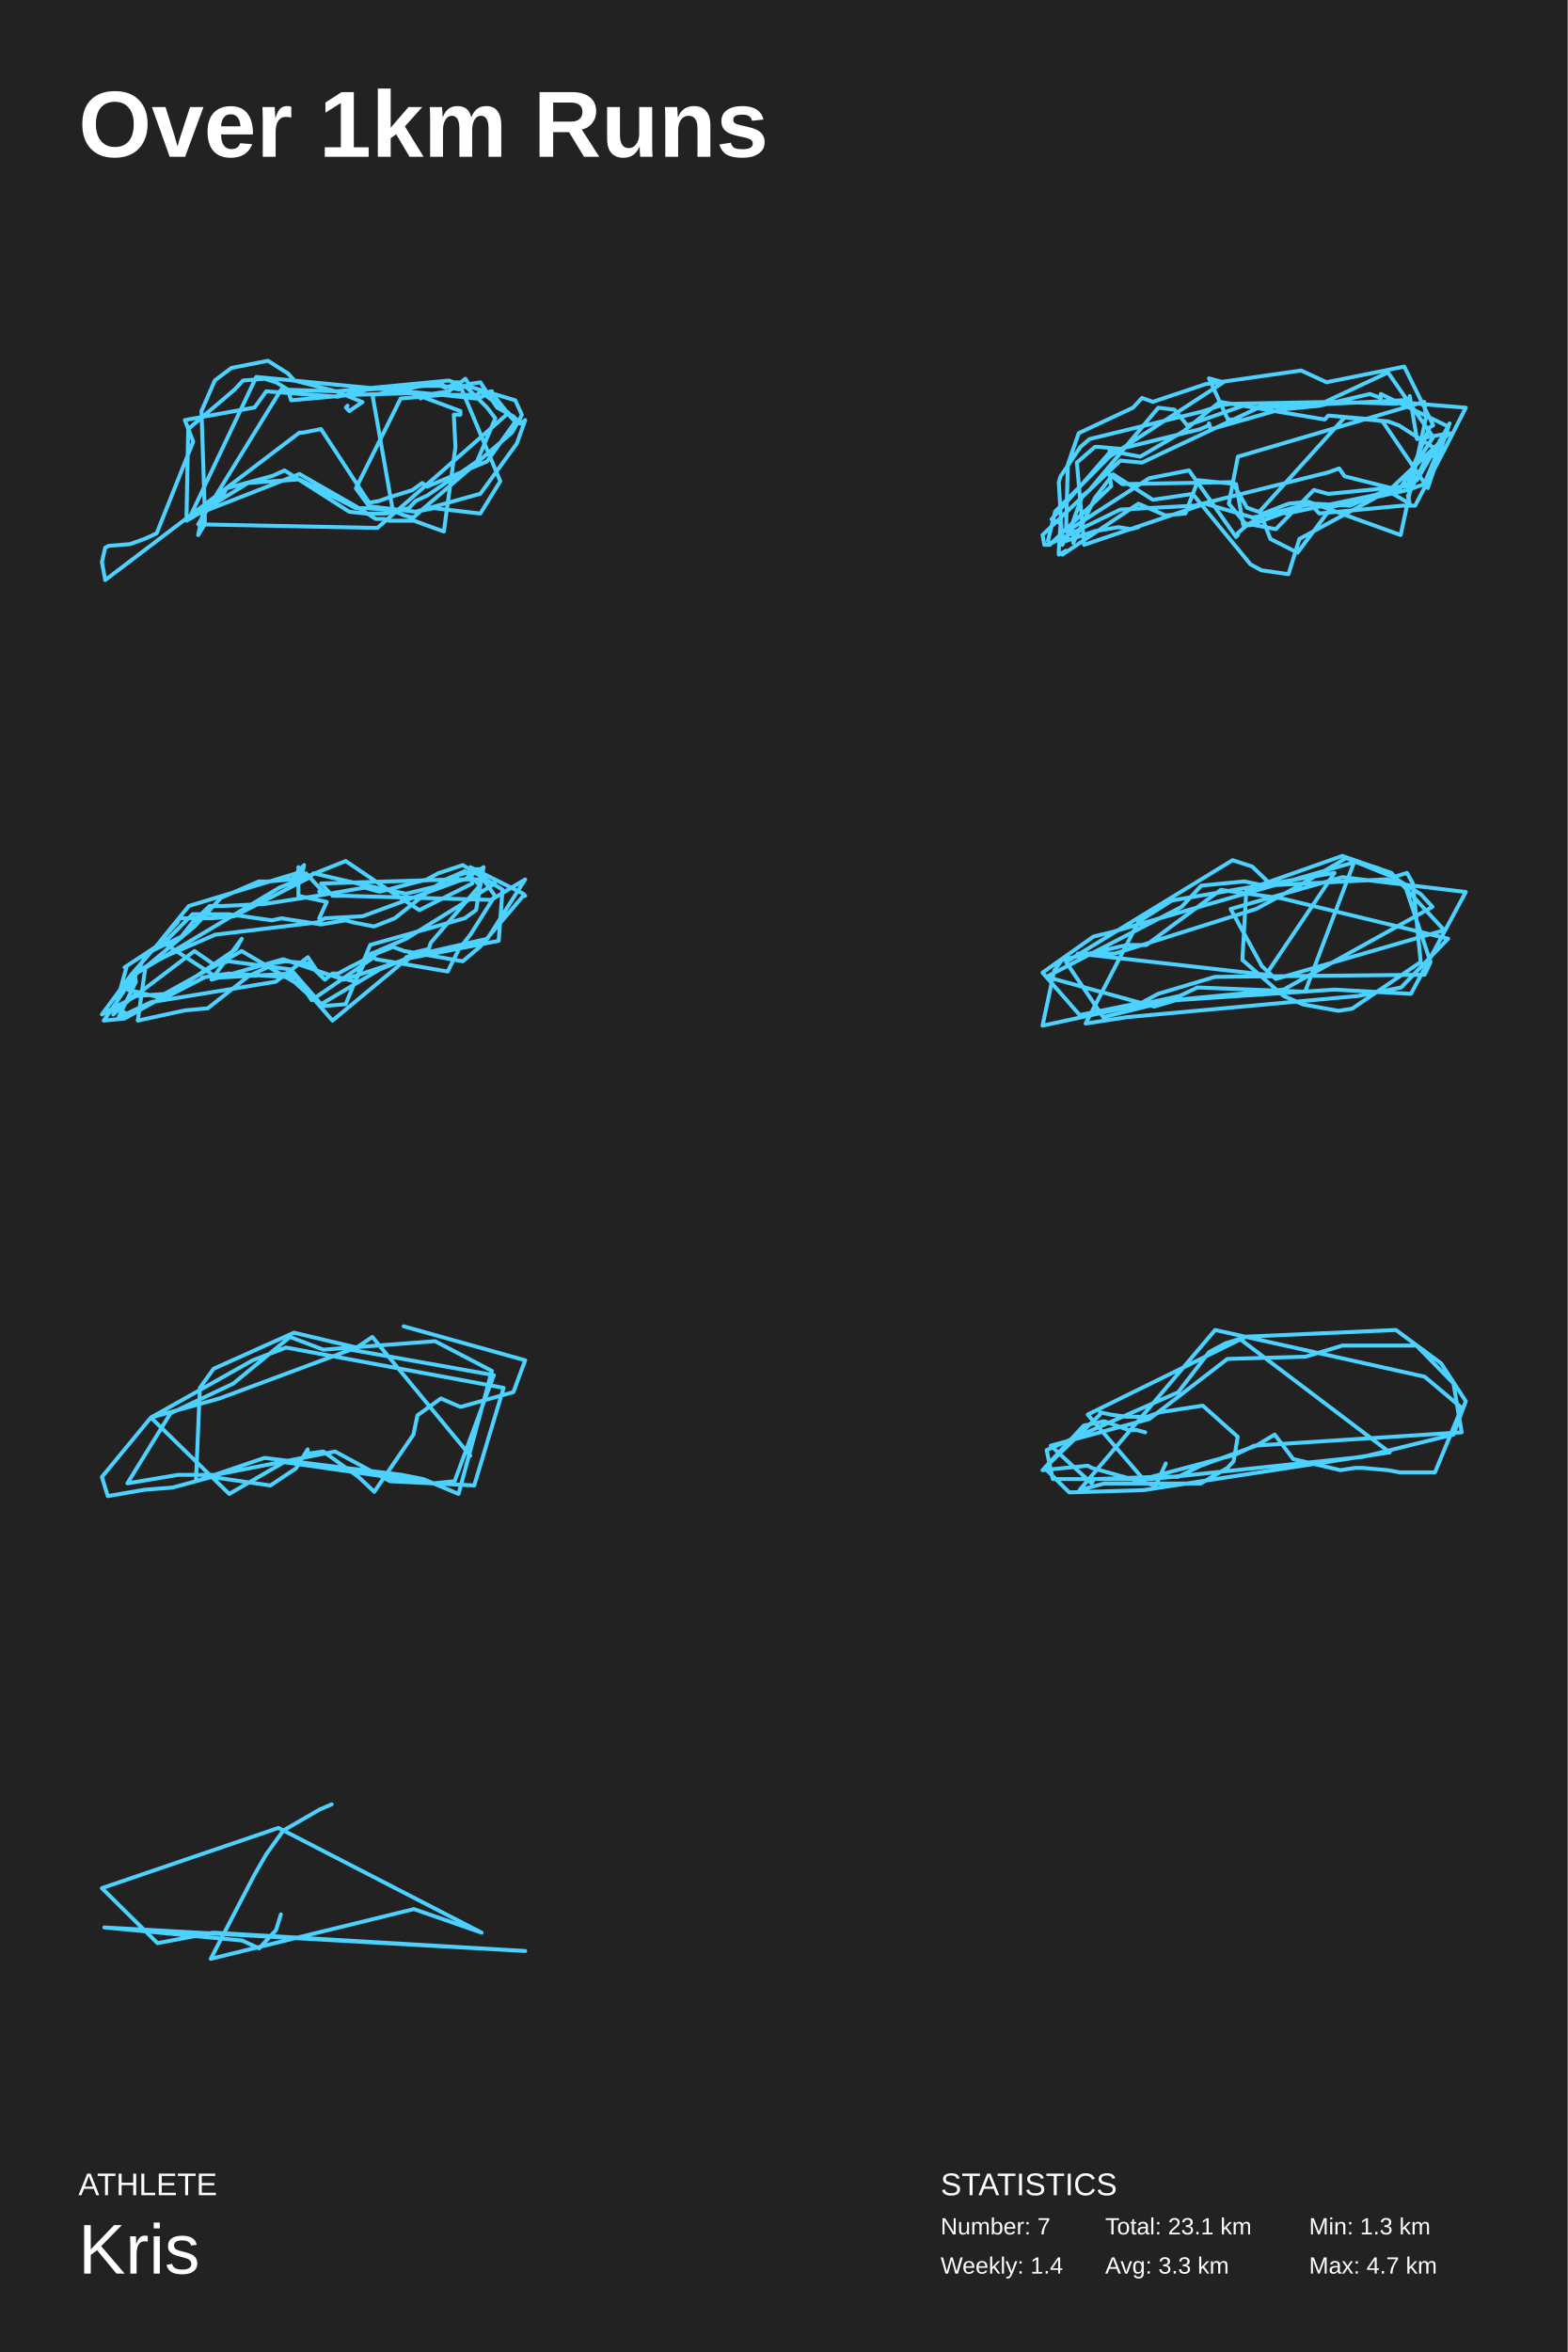
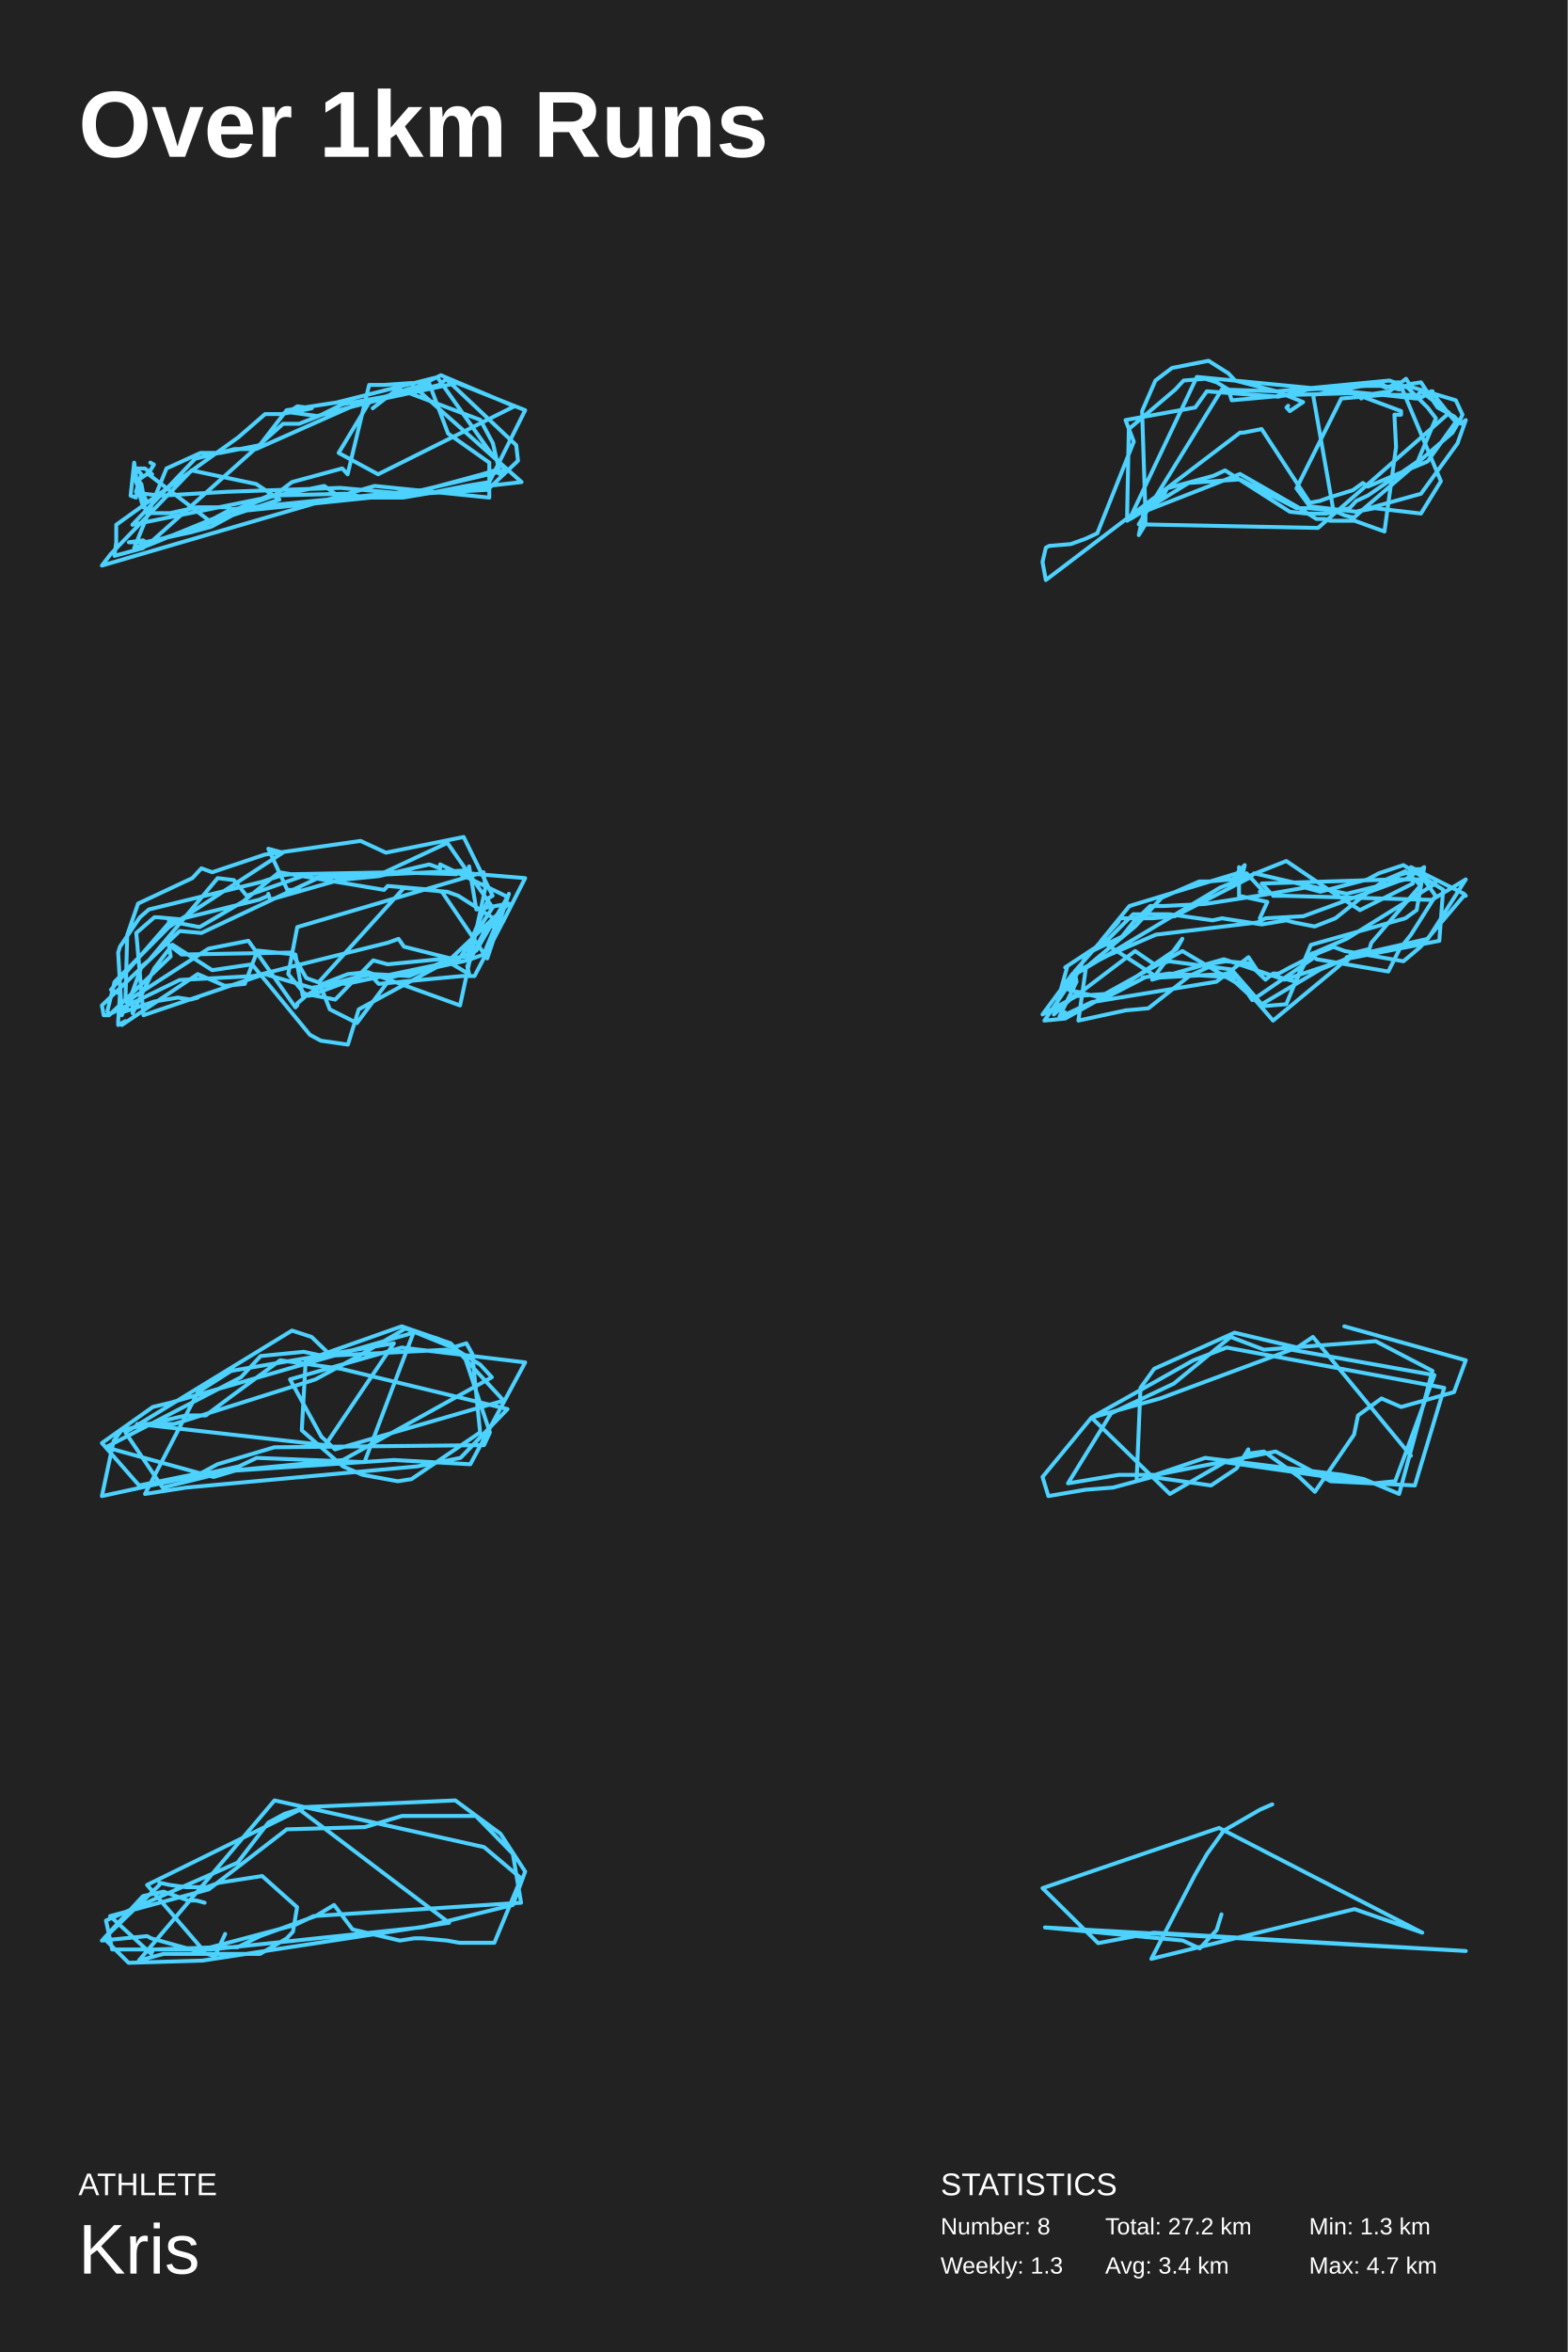
<svg xmlns="http://www.w3.org/2000/svg" baseProfile="full" height="300mm" version="1.1" viewBox="0,0,200,300" width="200mm">
  <defs />
  <rect fill="#222222" height="300" width="200" x="0" y="0" />
  <text fill="#FFFFFF" style="font-size:12px; font-family:Arial; font-weight:bold;" x="10" y="20">Over 1km Runs</text>
  <text fill="#FFFFFF" style="font-size:4px; font-family:Arial" x="10" y="280">ATHLETE</text>
  <text fill="#FFFFFF" style="font-size:9px; font-family:Arial" x="10" y="290">Kris</text>
  <text fill="#FFFFFF" style="font-size:4px; font-family:Arial" x="120" y="280">STATISTICS</text>
-   <text fill="#FFFFFF" style="font-size:3px; font-family:Arial" x="120" y="285">Number: 7</text>
-   <text fill="#FFFFFF" style="font-size:3px; font-family:Arial" x="120" y="290">Weekly: 1.4</text>
-   <text fill="#FFFFFF" style="font-size:3px; font-family:Arial" x="141" y="285">Total: 23.1 km</text>
-   <text fill="#FFFFFF" style="font-size:3px; font-family:Arial" x="141" y="290">Avg: 3.3 km</text>
+   <text fill="#FFFFFF" style="font-size:3px; font-family:Arial" x="120" y="285">Number: 8</text>
+   <text fill="#FFFFFF" style="font-size:3px; font-family:Arial" x="120" y="290">Weekly: 1.3</text>
+   <text fill="#FFFFFF" style="font-size:3px; font-family:Arial" x="141" y="285">Total: 27.2 km</text>
+   <text fill="#FFFFFF" style="font-size:3px; font-family:Arial" x="141" y="290">Avg: 3.4 km</text>
  <text fill="#FFFFFF" style="font-size:3px; font-family:Arial" x="167" y="285">Min: 1.3 km</text>
  <text fill="#FFFFFF" style="font-size:3px; font-family:Arial" x="167" y="290">Max: 4.7 km</text>
-   <polyline fill="none" points="44.341,51.747 44.129,51.976 44.129,51.976 44.553,52.435 44.553,52.435 46.247,51.289 42.859,49.913 35.871,49.684 25.282,66.877 48.153,67.336 64.882,52.664 61.282,49.913 60.647,50.601 61.282,50.601 60.012,50.372 56.412,50.372 32.694,48.079 24.224,65.96 24.224,66.19 31.635,61.605 38.2,61.146 45.4,64.814 46.882,64.814 49.635,65.043 51.118,65.043 53.024,65.273 55.353,64.814 61.282,65.502 63.824,61.376 58.529,48.767 57.894,48.767 57.259,48.538 42.859,49.913 37.565,48.538 36.718,47.621 34.176,46.016 29.518,46.933 27.4,48.538 25.706,52.435 26.129,65.273 26.129,66.877 25.282,68.253 25.918,65.273 33.541,62.292 38.2,60.459 45.4,64.585 47.941,66.19 49,66.19 49.635,66.419 52.176,66.419 52.812,66.419 55.353,67.336 56.624,67.794 58.106,57.02 57.894,52.893 58.741,52.893 58.741,52.435 52.6,50.142 44.765,50.372 37.141,51.059 36.718,49.684 35.235,48.767 33.753,48.308 31,48.538 29.941,49.684 24.012,54.727 23.8,65.502 23.8,66.419 28.459,63.209 28.882,62.292 34.812,60.688 36.294,60 44.553,65.273 46.671,65.502 49.212,65.502 52.176,64.814 53.024,63.897 54.506,63.209 60.859,58.854 63.188,53.352 62.129,51.976 59.588,49.455 58.953,49.225 58.529,49.684 56.624,49.225 56.2,48.767 49,50.142 47.518,50.372 50.059,64.814 50.482,65.273 51.541,65.731 52.388,65.96 52.812,65.96 54.082,64.814 65.306,55.186 66.365,53.352 66.576,52.893 65.729,51.059 59.588,49.225 58.529,49.225 58.106,48.996 56.835,49.455 56.2,49.225 56.2,49.225 54.294,49.225 46.882,49.684 43.071,50.601 33.965,49.913 32.482,51.976 23.588,53.581 24.647,56.332 19.988,68.024 18.506,68.711 16.6,69.399 13.847,69.628 13.424,69.858 13.0,71.692 13.424,73.984 38.2,55.186 38.624,55.186 40.953,54.727 47.094,64.126 48.365,63.897 49.635,63.439 52.6,62.522 53.871,61.605 54.506,62.063 54.506,62.063 62.129,58.854 65.729,53.81 65.094,53.123 64.035,51.747 62.553,49.913 62.765,49.913 61.071,50.83 60.647,50.83 56.412,50.372 51.118,50.83 45.4,62.292 47.094,64.585 53.024,65.273 61.282,62.98 65.941,56.561 67.0,53.581 66.365,54.04 65.518,53.123 63.4,51.976 61.282,48.767 59.8,48.996 59.376,48.308 57.259,49.913 54.294,50.372 53.659,50.83" stroke="#4dd2ff" stroke-linecap="round" stroke-linejoin="round" stroke-width="0.5" />
-   <polyline fill="none" points="158.385,53.005 157.923,53.505 157.462,53.505 156.769,53.505 156.769,53.755 154.231,48.258 156.077,48.758 141.538,58.251 134.615,65.246 133.692,68.994 133.923,69.243 133.692,69.493 142.923,64.996 152.385,64.497 169.462,60.25 170.846,59.75 171.538,60.749 178.462,62.498 182.846,55.753 178.462,49.508 177.077,47.509 168.538,51.506 166.923,51.756 162.538,51.506 161.846,51.756 161.615,51.506 145.692,59.001 142.923,58.751 133.0,68.244 133.231,69.493 133.923,69.493 141.769,61.999 141.538,60.5 143.154,61.749 157.231,61.499 159.077,64.747 161.154,65.496 164.385,64.247 166.923,63.997 178.692,68.244 181.923,53.255 181.692,51.256 157.923,58.251 156.769,64.247 158.846,66.745 162.769,67.495 167.615,62.498 169.462,62.998 179.615,61.999 180.077,60 182.385,54.504 182.846,54.254 179.154,46.76 169.231,48.758 166.0,47.259 153.769,49.008 147.077,51.256 145.692,50.757 144.538,52.006 137.615,55.253 136.231,59.251 136,67.744 136.923,68.244 136.923,69.243 139.692,63.497 142.0,60.5 147.077,63.747 152.154,62.998 159.538,71.991 160.923,72.741 164.385,73.24 165.769,68.744 176.385,62.998 180.769,61.249 184.692,54.504 184.462,54.254 176.154,50.257 176.154,50.757 174.769,50.257 168.308,51.756 163.231,52.256 154.462,54.754 154.231,54.004 154.231,54.254 153.077,54.754 142.923,57.252 140.154,57.002 139.692,57.002 137.385,59.001 138.308,69.493 153.769,64.247 159.769,65.996 161.385,65.746 165.077,64.747 166.0,64.497 166.923,63.997 168.308,65.496 178.923,64.497 180.538,64.497 184.462,57.002 187.0,52.006 178.0,51.256 178.231,51.506 178.231,51.506 170.385,51.256 157.231,51.506 155.154,51.756 155.615,51.756 153.308,52.505 139.0,56.003 137.846,57.002 135.308,60.749 135.077,61.499 135.538,69.493 135.769,68.994 136.462,67.994 136.923,67.245 146.615,60.999 151.692,60 157.692,68.494 157.923,68.244 157.923,67.994 159.077,66.995 161.846,65.246 164.154,65.496 177.308,62.748 179.846,64.247 179.615,63.248 181.923,58.501 184.231,57.502 183.538,57.502 178.462,54.254 177.077,53.755 171.538,53.255 160.692,65.246 162.077,68.744 165.538,70.492 169.462,65.246 169.462,64.747 179.615,62.498 181.692,61.749 184.923,54.004 182.154,62.248 176.385,53.755 175.231,53.505 169.462,53.005 169.0,53.505 155.615,51.256 151,55.004 145.462,58.251 141.538,57.502 141.769,57.502 141.308,58.001 134.154,66.246 135.308,66.745 135.077,70.243 135.077,70.742 136,70.243 135.538,70.742 145.231,64.247 148.692,65.746 151.231,65.496 152.846,61.249 157.692,61.749 158.615,66.995 159.538,66.995 166.231,64.497 167.615,64.247 172.231,64.497 177.538,62.248 184.923,55.253 180.769,56.003 179.846,50.507 179.846,51.007 159.769,52.006 159.308,51.506 151.462,54.254 149.846,52.256 147.769,52.006 139.0,62.498 138.077,63.248 136,68.994 139.692,67.744 142.692,67.245 144.308,67.495 145.231,67.245" stroke="#4dd2ff" stroke-linecap="round" stroke-linejoin="round" stroke-width="0.5" />
-   <polyline fill="none" points="40.723,117.129 41.687,115.042 38.071,114.259 38.071,110.605 38.312,110.866 38.554,111.388 38.795,110.344 37.83,111.388 31.804,113.215 24.089,115.563 20.473,120 27.705,124.698 37.348,124.176 36.384,124.176 40.964,128.351 44.098,128.09 47.232,120.522 59.286,117.129 60.732,116.085 61.696,110.605 59.286,112.171 51.812,113.998 46.75,112.954 40.0,111.388 39.518,111.91 29.875,116.868 26.982,117.129 22.884,117.129 22.643,117.651 21.196,119.217 17.098,123.915 17.339,125.219 15.17,129.656 15.893,129.134 15.411,129.656 19.268,127.829 35.179,125.219 39.277,122.088 40.482,123.915 45.304,125.219 46.991,121.827 51.812,119.739 63.143,112.693 61.214,112.171 57.839,112.171 40.964,112.693 42.17,113.998 41.205,113.737 39.036,111.388 37.107,112.171 34.214,112.432 33.009,112.432 28.188,114.52 24.812,118.173 18.545,123.393 17.58,130.178 23.607,128.873 26.5,128.612 31.804,124.437 34.696,123.132 33.25,123.132 36.384,122.61 39.277,122.871 41.446,124.958 42.411,124.176 43.134,124.176 44.58,123.393 48.196,121.566 50.125,120.783 51.571,121.305 59.045,122.61 61.214,120.783 66.759,114.259 67.0,114.259 66.759,113.998 60.009,110.605 60.25,112.693 53.5,116.085 49.884,113.737 44.098,109.822 35.661,113.215 17.339,124.176 13.241,130.178 15.893,129.917 22.884,126.002 30.116,121.044 30.839,119.739 26.982,124.958 36.143,122.349 43.857,124.958 51.812,122.349 51.571,122.349 63.625,120 64.107,113.476 59.045,110.344 55.911,111.388 54.464,112.171 48.438,113.737 46.509,113.215 40.482,114.259 33.732,115.303 28.429,115.563 26.741,115.563 24.571,117.651 23.125,119.478 18.786,121.566 18.304,122.349 16.375,126.263 20.714,127.307 20.473,127.568 26.018,124.698 25.777,124.698 29.152,124.176 37.83,124.698 39.759,127.568 47.714,122.088 47.232,122.088 47.473,121.566 46.75,122.088 47.714,122.088 47.955,122.349 57.116,123.915 58.562,121.044 60.009,119.217 63.143,114.259 60.732,110.866 61.214,110.866 58.321,111.649 58.321,112.432 46.268,116.868 41.446,117.129 40.482,117.651 27.464,119.217 21.438,121.827 16.857,124.176 13.0,129.395 17.339,127.046 20.955,126.785 30.839,121.305 38.795,126.002 42.411,130.178 50.607,123.393 52.054,122.088 52.536,121.566 54.705,121.044 54.946,120.261 61.214,112.954 60.732,112.432 59.286,111.127 56.875,112.171 54.946,113.476 50.366,117.129 47.714,118.173 45.062,117.651 44.098,117.39 40.964,117.912 35.902,117.129 34.696,117.39 29.152,116.607 24.571,116.607 21.438,119.739 15.893,123.393 16.134,123.393 14.446,129.395 17.58,126.524 17.58,126.785 24.812,121.305 27.464,123.132 29.152,122.61 37.107,123.654 40.964,128.09 48.438,123.654 52.295,122.088 51.812,122.61 51.812,122.088 62.179,119.739 67.0,112.171 62.661,114.781 43.857,114.259 42.411,114.259 42.411,113.998 40.723,113.737" stroke="#4dd2ff" stroke-linecap="round" stroke-linejoin="round" stroke-width="0.5" />
-   <polyline fill="none" points="162.5,112.963 162.0,112.693 159.75,110.528 157.25,109.716 136,122.706 140.75,129.743 149.5,127.578 163.75,126.225 182.75,115.67 181.25,114.046 177.75,111.881 171.75,109.445 165.75,112.963 160.25,115.94 142.25,121.624 137.5,121.624 161.5,124.33 170.25,111.34 149.5,114.858 145.25,117.564 138.5,130.555 143.75,129.743 173.25,127.037 178.75,125.954 184.75,119.729 163.5,114.587 155.75,113.505 149.5,118.106 146.25,120.541 143.75,120.541 135.5,122.436 134.5,123.789 133.0,130.826 150.5,127.037 152.75,125.954 166.5,126.495 172.75,109.986 141.75,118.917 139.5,119.459 133.0,124.06 137.75,129.472 145.75,127.849 147.75,126.766 155.0,124.601 181.75,124.33 182.5,122.706 179.25,112.963 177.0,112.152 161.25,112.963 158.75,112.422 153.25,112.963 150.75,115.67 133.5,124.601 147.25,128.39 150.0,127.578 170.25,126.225 180,126.766 187.0,113.775 171.25,111.881 157.0,115.94 161,123.248 162.75,124.871 184.25,118.647 177.5,111.34 171.25,109.174 159,113.505 158.5,122.436 163.75,127.037 166.25,128.119 170.75,128.931 172.5,128.66 181.25,122.706 180.25,112.693 179.5,111.34 177.75,111.881 176.0,110.798 173.5,109.986" stroke="#4dd2ff" stroke-linecap="round" stroke-linejoin="round" stroke-width="0.5" />
-   <polyline fill="none" points="60,185.683 47.5,170.528 45.5,171.881 37.5,169.986 27.25,174.587 25.5,177.023 25.0,188.931 33.75,185.954 51.25,188.119 54,188.66 58.5,190.555 62.75,174.858 55.5,171.069 41.25,172.152 37.0,170.528 29.75,176.482 21.75,180.271 16.25,189.202 22.75,188.119 27.5,188.119 42.75,185.142 49.75,188.931 60.5,189.472 64.25,177.023 36.5,171.881 32.25,173.505 19.25,180.812 29.25,190.555 36.25,186.495 49.5,188.39 55.25,189.202 58,188.931 63,175.399 44.75,172.152 28.0,178.376 19.25,180.812 13.0,188.39 13.75,190.826 18.5,190.014 22.0,189.743 27,188.39 34.5,189.472 37.75,187.307 39.25,184.871 39.25,185.413 41.25,185.142 43.5,186.766 45.75,188.39 47.75,190.284 52.75,182.977 53.25,180.541 56.25,178.376 58.75,179.459 65.5,177.564 67.0,173.505 51.5,169.174" stroke="#4dd2ff" stroke-linecap="round" stroke-linejoin="round" stroke-width="0.5" />
-   <polyline fill="none" points="146.107,182.696 145.058,182.412 144.01,182.412 140.864,181.277 138.243,181.845 133.262,187.236 136.408,190.358 145.845,190.074 177.301,185.25 158.165,170.777 156.33,171.345 154.233,172.48 150.301,177.588 133.524,184.966 134.311,188.655 146.893,188.655 173.893,185.817 185.427,182.98 187.0,178.723 183.854,173.899 178.087,169.642 158.951,170.494 138.767,180.426 145.845,188.655 157.641,185.534 160.0,184.399 186.476,182.696 185.427,176.453 180.709,171.629 171.272,171.629 166.553,173.048 156.592,173.331 146.631,180.993 134.049,184.399 139.291,189.223 139.553,188.655 139.816,188.655 147.68,188.371 149.252,188.371 150.301,188.371 153.184,186.953 160.262,184.399 162.621,182.98 164.981,186.101 171.01,187.52 172.845,187.236 173.893,187.236 177.039,187.52 178.612,187.804 180.184,187.804 183.068,187.804 186.476,179.574 181.757,175.601 155.019,169.642 137.718,190.074 140.864,189.223 153.184,189.223 156.592,187.236 157.379,186.385 157.903,183.263 153.447,179.291 147.942,180.142 146.369,180.709 145.058,180.709 143.748,180.709 141.65,180.426 140.34,180.142 140.34,180.426 133.0,187.52 138.767,186.953 139.291,187.236 147.417,189.506 148.728,186.669" stroke="#4dd2ff" stroke-linecap="round" stroke-linejoin="round" stroke-width="0.5" />
-   <polyline fill="none" points="42.314,230.146 40.771,230.814 36.143,233.486 33.983,236.493 32.44,239.165 26.886,249.854 52.806,243.507 61.446,246.514 35.526,233.152 13.0,240.835 20.097,247.85 27.194,246.514 67.0,248.852 13.309,245.846 30.897,247.516 33.057,248.518 35.217,246.18 35.834,244.176" stroke="#4dd2ff" stroke-linecap="round" stroke-linejoin="round" stroke-width="0.5" />
+   <polyline fill="none" points="19.178,59.009 19.636,59.257 19.178,60 18.72,60.495 17.576,61.239 18.034,61.734 18.263,62.972 20.551,63.22 29.017,62.725 43.432,62.229 51.669,62.972 54.415,62.972 59.449,61.982 62.424,61.486 67.0,52.321 58.305,48.853 56.017,49.349 45.492,51.578 32.678,57.275 29.932,57.275 24.898,58.514 16.89,66.936 41.373,61.982 43.432,63.468 49.153,63.22 62.195,62.477 66.085,58.762 65.856,56.78 56.932,48.358 56.017,49.101 47.093,51.33 43.203,57.771 48.237,60.495 65.627,51.826 56.246,47.863 51.669,50.092 40.458,53.064 36.797,52.569 37.941,51.826 39.771,52.074 38.627,52.321 35.881,52.817 33.822,52.817 30.39,55.789 14.831,66.936 14.831,69.165 14.602,70.899 18.263,69.908 18.034,69.908 30.161,64.954 31.992,64.211 34.28,63.22 44.119,62.972 46.636,63.468 51.898,62.972 64.483,60 62.424,57.523 55.788,48.11 42.975,51.33 36.568,52.321 33.136,56.78 28.102,57.771 25.585,57.771 21.237,59.752 17.119,69.908 35.653,63.716 32.678,61.734 24.441,60 14.144,70.651 13.0,72.137 47.78,61.982 62.424,63.468 62.424,59.009 57.161,55.294 54.644,48.606 54.415,49.101 52.127,49.597 49.153,50.587 43.661,51.578 40.686,53.064 38.169,54.055 36.11,54.055 18.949,69.413 18.263,68.917 16.432,69.165 18.492,69.165 24.212,67.926 26.958,67.183 30.619,65.202 47.322,63.468 49.153,63.468 51.441,63.468 55.788,62.725 66.542,61.486 52.585,49.101 52.585,48.853 48.924,49.101 47.093,49.101 44.347,60.495 43.661,59.752 37.254,61.486 34.966,63.22 29.475,65.202 29.246,64.706 25.127,64.706 21.695,65.449 18.72,65.449 17.119,60.743 18.72,63.963 18.263,64.706 17.576,62.229 17.119,59.009 16.661,63.22 17.347,63.468 17.576,62.229 17.347,62.725 18.034,60.495 17.347,59.752 18.492,59.752 19.407,60.495 18.949,60.495 26.729,66.44 29.017,65.202 29.475,64.954 54.186,62.477 61.508,60.495 63.11,60 63.797,60.495 62.881,56.532 61.28,53.56 50.754,49.597 47.551,52.074" stroke="#4dd2ff" stroke-linecap="round" stroke-linejoin="round" stroke-width="0.5" />
+   <polyline fill="none" points="164.341,51.747 164.129,51.976 164.129,51.976 164.553,52.435 164.553,52.435 166.247,51.289 162.859,49.913 155.871,49.684 145.282,66.877 168.153,67.336 184.882,52.664 181.282,49.913 180.647,50.601 181.282,50.601 180.012,50.372 176.412,50.372 152.694,48.079 144.224,65.96 144.224,66.19 151.635,61.605 158.2,61.146 165.4,64.814 166.882,64.814 169.635,65.043 171.118,65.043 173.024,65.273 175.353,64.814 181.282,65.502 183.824,61.376 178.529,48.767 177.894,48.767 177.259,48.538 162.859,49.913 157.565,48.538 156.718,47.621 154.176,46.016 149.518,46.933 147.4,48.538 145.706,52.435 146.129,65.273 146.129,66.877 145.282,68.253 145.918,65.273 153.541,62.292 158.2,60.459 165.4,64.585 167.941,66.19 169,66.19 169.635,66.419 172.176,66.419 172.812,66.419 175.353,67.336 176.624,67.794 178.106,57.02 177.894,52.893 178.741,52.893 178.741,52.435 172.6,50.142 164.765,50.372 157.141,51.059 156.718,49.684 155.235,48.767 153.753,48.308 151,48.538 149.941,49.684 144.012,54.727 143.8,65.502 143.8,66.419 148.459,63.209 148.882,62.292 154.812,60.688 156.294,60 164.553,65.273 166.671,65.502 169.212,65.502 172.176,64.814 173.024,63.897 174.506,63.209 180.859,58.854 183.188,53.352 182.129,51.976 179.588,49.455 178.953,49.225 178.529,49.684 176.624,49.225 176.2,48.767 169,50.142 167.518,50.372 170.059,64.814 170.482,65.273 171.541,65.731 172.388,65.96 172.812,65.96 174.082,64.814 185.306,55.186 186.365,53.352 186.576,52.893 185.729,51.059 179.588,49.225 178.529,49.225 178.106,48.996 176.835,49.455 176.2,49.225 176.2,49.225 174.294,49.225 166.882,49.684 163.071,50.601 153.965,49.913 152.482,51.976 143.588,53.581 144.647,56.332 139.988,68.024 138.506,68.711 136.6,69.399 133.847,69.628 133.424,69.858 133.0,71.692 133.424,73.984 158.2,55.186 158.624,55.186 160.953,54.727 167.094,64.126 168.365,63.897 169.635,63.439 172.6,62.522 173.871,61.605 174.506,62.063 174.506,62.063 182.129,58.854 185.729,53.81 185.094,53.123 184.035,51.747 182.553,49.913 182.765,49.913 181.071,50.83 180.647,50.83 176.412,50.372 171.118,50.83 165.4,62.292 167.094,64.585 173.024,65.273 181.282,62.98 185.941,56.561 187.0,53.581 186.365,54.04 185.518,53.123 183.4,51.976 181.282,48.767 179.8,48.996 179.376,48.308 177.259,49.913 174.294,50.372 173.659,50.83" stroke="#4dd2ff" stroke-linecap="round" stroke-linejoin="round" stroke-width="0.5" />
+   <polyline fill="none" points="38.385,113.005 37.923,113.505 37.462,113.505 36.769,113.505 36.769,113.755 34.231,108.258 36.077,108.758 21.538,118.251 14.615,125.246 13.692,128.994 13.923,129.243 13.692,129.493 22.923,124.996 32.385,124.497 49.462,120.25 50.846,119.75 51.538,120.749 58.462,122.498 62.846,115.753 58.462,109.508 57.077,107.509 48.538,111.506 46.923,111.756 42.538,111.506 41.846,111.756 41.615,111.506 25.692,119.001 22.923,118.751 13.0,128.244 13.231,129.493 13.923,129.493 21.769,121.999 21.538,120.5 23.154,121.749 37.231,121.499 39.077,124.747 41.154,125.496 44.385,124.247 46.923,123.997 58.692,128.244 61.923,113.255 61.692,111.256 37.923,118.251 36.769,124.247 38.846,126.745 42.769,127.495 47.615,122.498 49.462,122.998 59.615,121.999 60.077,120 62.385,114.504 62.846,114.254 59.154,106.76 49.231,108.758 46.0,107.259 33.769,109.008 27.077,111.256 25.692,110.757 24.538,112.006 17.615,115.253 16.231,119.251 16,127.744 16.923,128.244 16.923,129.243 19.692,123.497 22.0,120.5 27.077,123.747 32.154,122.998 39.538,131.991 40.923,132.741 44.385,133.24 45.769,128.744 56.385,122.998 60.769,121.249 64.692,114.504 64.462,114.254 56.154,110.257 56.154,110.757 54.769,110.257 48.308,111.756 43.231,112.256 34.462,114.754 34.231,114.004 34.231,114.254 33.077,114.754 22.923,117.252 20.154,117.002 19.692,117.002 17.385,119.001 18.308,129.493 33.769,124.247 39.769,125.996 41.385,125.746 45.077,124.747 46.0,124.497 46.923,123.997 48.308,125.496 58.923,124.497 60.538,124.497 64.462,117.002 67.0,112.006 58.0,111.256 58.231,111.506 58.231,111.506 50.385,111.256 37.231,111.506 35.154,111.756 35.615,111.756 33.308,112.505 19.0,116.003 17.846,117.002 15.308,120.749 15.077,121.499 15.538,129.493 15.769,128.994 16.462,127.994 16.923,127.245 26.615,120.999 31.692,120 37.692,128.494 37.923,128.244 37.923,127.994 39.077,126.995 41.846,125.246 44.154,125.496 57.308,122.748 59.846,124.247 59.615,123.248 61.923,118.501 64.231,117.502 63.538,117.502 58.462,114.254 57.077,113.755 51.538,113.255 40.692,125.246 42.077,128.744 45.538,130.492 49.462,125.246 49.462,124.747 59.615,122.498 61.692,121.749 64.923,114.004 62.154,122.248 56.385,113.755 55.231,113.505 49.462,113.005 49.0,113.505 35.615,111.256 31,115.004 25.462,118.251 21.538,117.502 21.769,117.502 21.308,118.001 14.154,126.246 15.308,126.745 15.077,130.243 15.077,130.742 16,130.243 15.538,130.742 25.231,124.247 28.692,125.746 31.231,125.496 32.846,121.249 37.692,121.749 38.615,126.995 39.538,126.995 46.231,124.497 47.615,124.247 52.231,124.497 57.538,122.248 64.923,115.253 60.769,116.003 59.846,110.507 59.846,111.007 39.769,112.006 39.308,111.506 31.462,114.254 29.846,112.256 27.769,112.006 19.0,122.498 18.077,123.248 16,128.994 19.692,127.744 22.692,127.245 24.308,127.495 25.231,127.245" stroke="#4dd2ff" stroke-linecap="round" stroke-linejoin="round" stroke-width="0.5" />
+   <polyline fill="none" points="160.723,117.129 161.687,115.042 158.071,114.259 158.071,110.605 158.312,110.866 158.554,111.388 158.795,110.344 157.83,111.388 151.804,113.215 144.089,115.563 140.473,120 147.705,124.698 157.348,124.176 156.384,124.176 160.964,128.351 164.098,128.09 167.232,120.522 179.286,117.129 180.732,116.085 181.696,110.605 179.286,112.171 171.812,113.998 166.75,112.954 160.0,111.388 159.518,111.91 149.875,116.868 146.982,117.129 142.884,117.129 142.643,117.651 141.196,119.217 137.098,123.915 137.339,125.219 135.17,129.656 135.893,129.134 135.411,129.656 139.268,127.829 155.179,125.219 159.277,122.088 160.482,123.915 165.304,125.219 166.991,121.827 171.812,119.739 183.143,112.693 181.214,112.171 177.839,112.171 160.964,112.693 162.17,113.998 161.205,113.737 159.036,111.388 157.107,112.171 154.214,112.432 153.009,112.432 148.188,114.52 144.812,118.173 138.545,123.393 137.58,130.178 143.607,128.873 146.5,128.612 151.804,124.437 154.696,123.132 153.25,123.132 156.384,122.61 159.277,122.871 161.446,124.958 162.411,124.176 163.134,124.176 164.58,123.393 168.196,121.566 170.125,120.783 171.571,121.305 179.045,122.61 181.214,120.783 186.759,114.259 187.0,114.259 186.759,113.998 180.009,110.605 180.25,112.693 173.5,116.085 169.884,113.737 164.098,109.822 155.661,113.215 137.339,124.176 133.241,130.178 135.893,129.917 142.884,126.002 150.116,121.044 150.839,119.739 146.982,124.958 156.143,122.349 163.857,124.958 171.812,122.349 171.571,122.349 183.625,120 184.107,113.476 179.045,110.344 175.911,111.388 174.464,112.171 168.438,113.737 166.509,113.215 160.482,114.259 153.732,115.303 148.429,115.563 146.741,115.563 144.571,117.651 143.125,119.478 138.786,121.566 138.304,122.349 136.375,126.263 140.714,127.307 140.473,127.568 146.018,124.698 145.777,124.698 149.152,124.176 157.83,124.698 159.759,127.568 167.714,122.088 167.232,122.088 167.473,121.566 166.75,122.088 167.714,122.088 167.955,122.349 177.116,123.915 178.562,121.044 180.009,119.217 183.143,114.259 180.732,110.866 181.214,110.866 178.321,111.649 178.321,112.432 166.268,116.868 161.446,117.129 160.482,117.651 147.464,119.217 141.438,121.827 136.857,124.176 133.0,129.395 137.339,127.046 140.955,126.785 150.839,121.305 158.795,126.002 162.411,130.178 170.607,123.393 172.054,122.088 172.536,121.566 174.705,121.044 174.946,120.261 181.214,112.954 180.732,112.432 179.286,111.127 176.875,112.171 174.946,113.476 170.366,117.129 167.714,118.173 165.062,117.651 164.098,117.39 160.964,117.912 155.902,117.129 154.696,117.39 149.152,116.607 144.571,116.607 141.438,119.739 135.893,123.393 136.134,123.393 134.446,129.395 137.58,126.524 137.58,126.785 144.812,121.305 147.464,123.132 149.152,122.61 157.107,123.654 160.964,128.09 168.438,123.654 172.295,122.088 171.812,122.61 171.812,122.088 182.179,119.739 187.0,112.171 182.661,114.781 163.857,114.259 162.411,114.259 162.411,113.998 160.723,113.737" stroke="#4dd2ff" stroke-linecap="round" stroke-linejoin="round" stroke-width="0.5" />
+   <polyline fill="none" points="42.5,172.963 42.0,172.693 39.75,170.528 37.25,169.716 16,182.706 20.75,189.743 29.5,187.578 43.75,186.225 62.75,175.67 61.25,174.046 57.75,171.881 51.75,169.445 45.75,172.963 40.25,175.94 22.25,181.624 17.5,181.624 41.5,184.33 50.25,171.34 29.5,174.858 25.25,177.564 18.5,190.555 23.75,189.743 53.25,187.037 58.75,185.954 64.75,179.729 43.5,174.587 35.75,173.505 29.5,178.106 26.25,180.541 23.75,180.541 15.5,182.436 14.5,183.789 13.0,190.826 30.5,187.037 32.75,185.954 46.5,186.495 52.75,169.986 21.75,178.917 19.5,179.459 13.0,184.06 17.75,189.472 25.75,187.849 27.75,186.766 35.0,184.601 61.75,184.33 62.5,182.706 59.25,172.963 57.0,172.152 41.25,172.963 38.75,172.422 33.25,172.963 30.75,175.67 13.5,184.601 27.25,188.39 30.0,187.578 50.25,186.225 60,186.766 67.0,173.775 51.25,171.881 37.0,175.94 41,183.248 42.75,184.871 64.25,178.647 57.5,171.34 51.25,169.174 39,173.505 38.5,182.436 43.75,187.037 46.25,188.119 50.75,188.931 52.5,188.66 61.25,182.706 60.25,172.693 59.5,171.34 57.75,171.881 56.0,170.798 53.5,169.986" stroke="#4dd2ff" stroke-linecap="round" stroke-linejoin="round" stroke-width="0.5" />
+   <polyline fill="none" points="180,185.683 167.5,170.528 165.5,171.881 157.5,169.986 147.25,174.587 145.5,177.023 145.0,188.931 153.75,185.954 171.25,188.119 174,188.66 178.5,190.555 182.75,174.858 175.5,171.069 161.25,172.152 157.0,170.528 149.75,176.482 141.75,180.271 136.25,189.202 142.75,188.119 147.5,188.119 162.75,185.142 169.75,188.931 180.5,189.472 184.25,177.023 156.5,171.881 152.25,173.505 139.25,180.812 149.25,190.555 156.25,186.495 169.5,188.39 175.25,189.202 178,188.931 183,175.399 164.75,172.152 148.0,178.376 139.25,180.812 133.0,188.39 133.75,190.826 138.5,190.014 142.0,189.743 147,188.39 154.5,189.472 157.75,187.307 159.25,184.871 159.25,185.413 161.25,185.142 163.5,186.766 165.75,188.39 167.75,190.284 172.75,182.977 173.25,180.541 176.25,178.376 178.75,179.459 185.5,177.564 187.0,173.505 171.5,169.174" stroke="#4dd2ff" stroke-linecap="round" stroke-linejoin="round" stroke-width="0.5" />
+   <polyline fill="none" points="26.107,242.696 25.058,242.412 24.01,242.412 20.864,241.277 18.243,241.845 13.262,247.236 16.408,250.358 25.845,250.074 57.301,245.25 38.165,230.777 36.33,231.345 34.233,232.48 30.301,237.588 13.524,244.966 14.311,248.655 26.893,248.655 53.893,245.817 65.427,242.98 67.0,238.723 63.854,233.899 58.087,229.642 38.951,230.494 18.767,240.426 25.845,248.655 37.641,245.534 40.0,244.399 66.476,242.696 65.427,236.453 60.709,231.629 51.272,231.629 46.553,233.048 36.592,233.331 26.631,240.993 14.049,244.399 19.291,249.223 19.553,248.655 19.816,248.655 27.68,248.371 29.252,248.371 30.301,248.371 33.184,246.953 40.262,244.399 42.621,242.98 44.981,246.101 51.01,247.52 52.845,247.236 53.893,247.236 57.039,247.52 58.612,247.804 60.184,247.804 63.068,247.804 66.476,239.574 61.757,235.601 35.019,229.642 17.718,250.074 20.864,249.223 33.184,249.223 36.592,247.236 37.379,246.385 37.903,243.263 33.447,239.291 27.942,240.142 26.369,240.709 25.058,240.709 23.748,240.709 21.65,240.426 20.34,240.142 20.34,240.426 13.0,247.52 18.767,246.953 19.291,247.236 27.417,249.506 28.728,246.669" stroke="#4dd2ff" stroke-linecap="round" stroke-linejoin="round" stroke-width="0.5" />
+   <polyline fill="none" points="162.314,230.146 160.771,230.814 156.143,233.486 153.983,236.493 152.44,239.165 146.886,249.854 172.806,243.507 181.446,246.514 155.526,233.152 133.0,240.835 140.097,247.85 147.194,246.514 187.0,248.852 133.309,245.846 150.897,247.516 153.057,248.518 155.217,246.18 155.834,244.176" stroke="#4dd2ff" stroke-linecap="round" stroke-linejoin="round" stroke-width="0.5" />
</svg>
